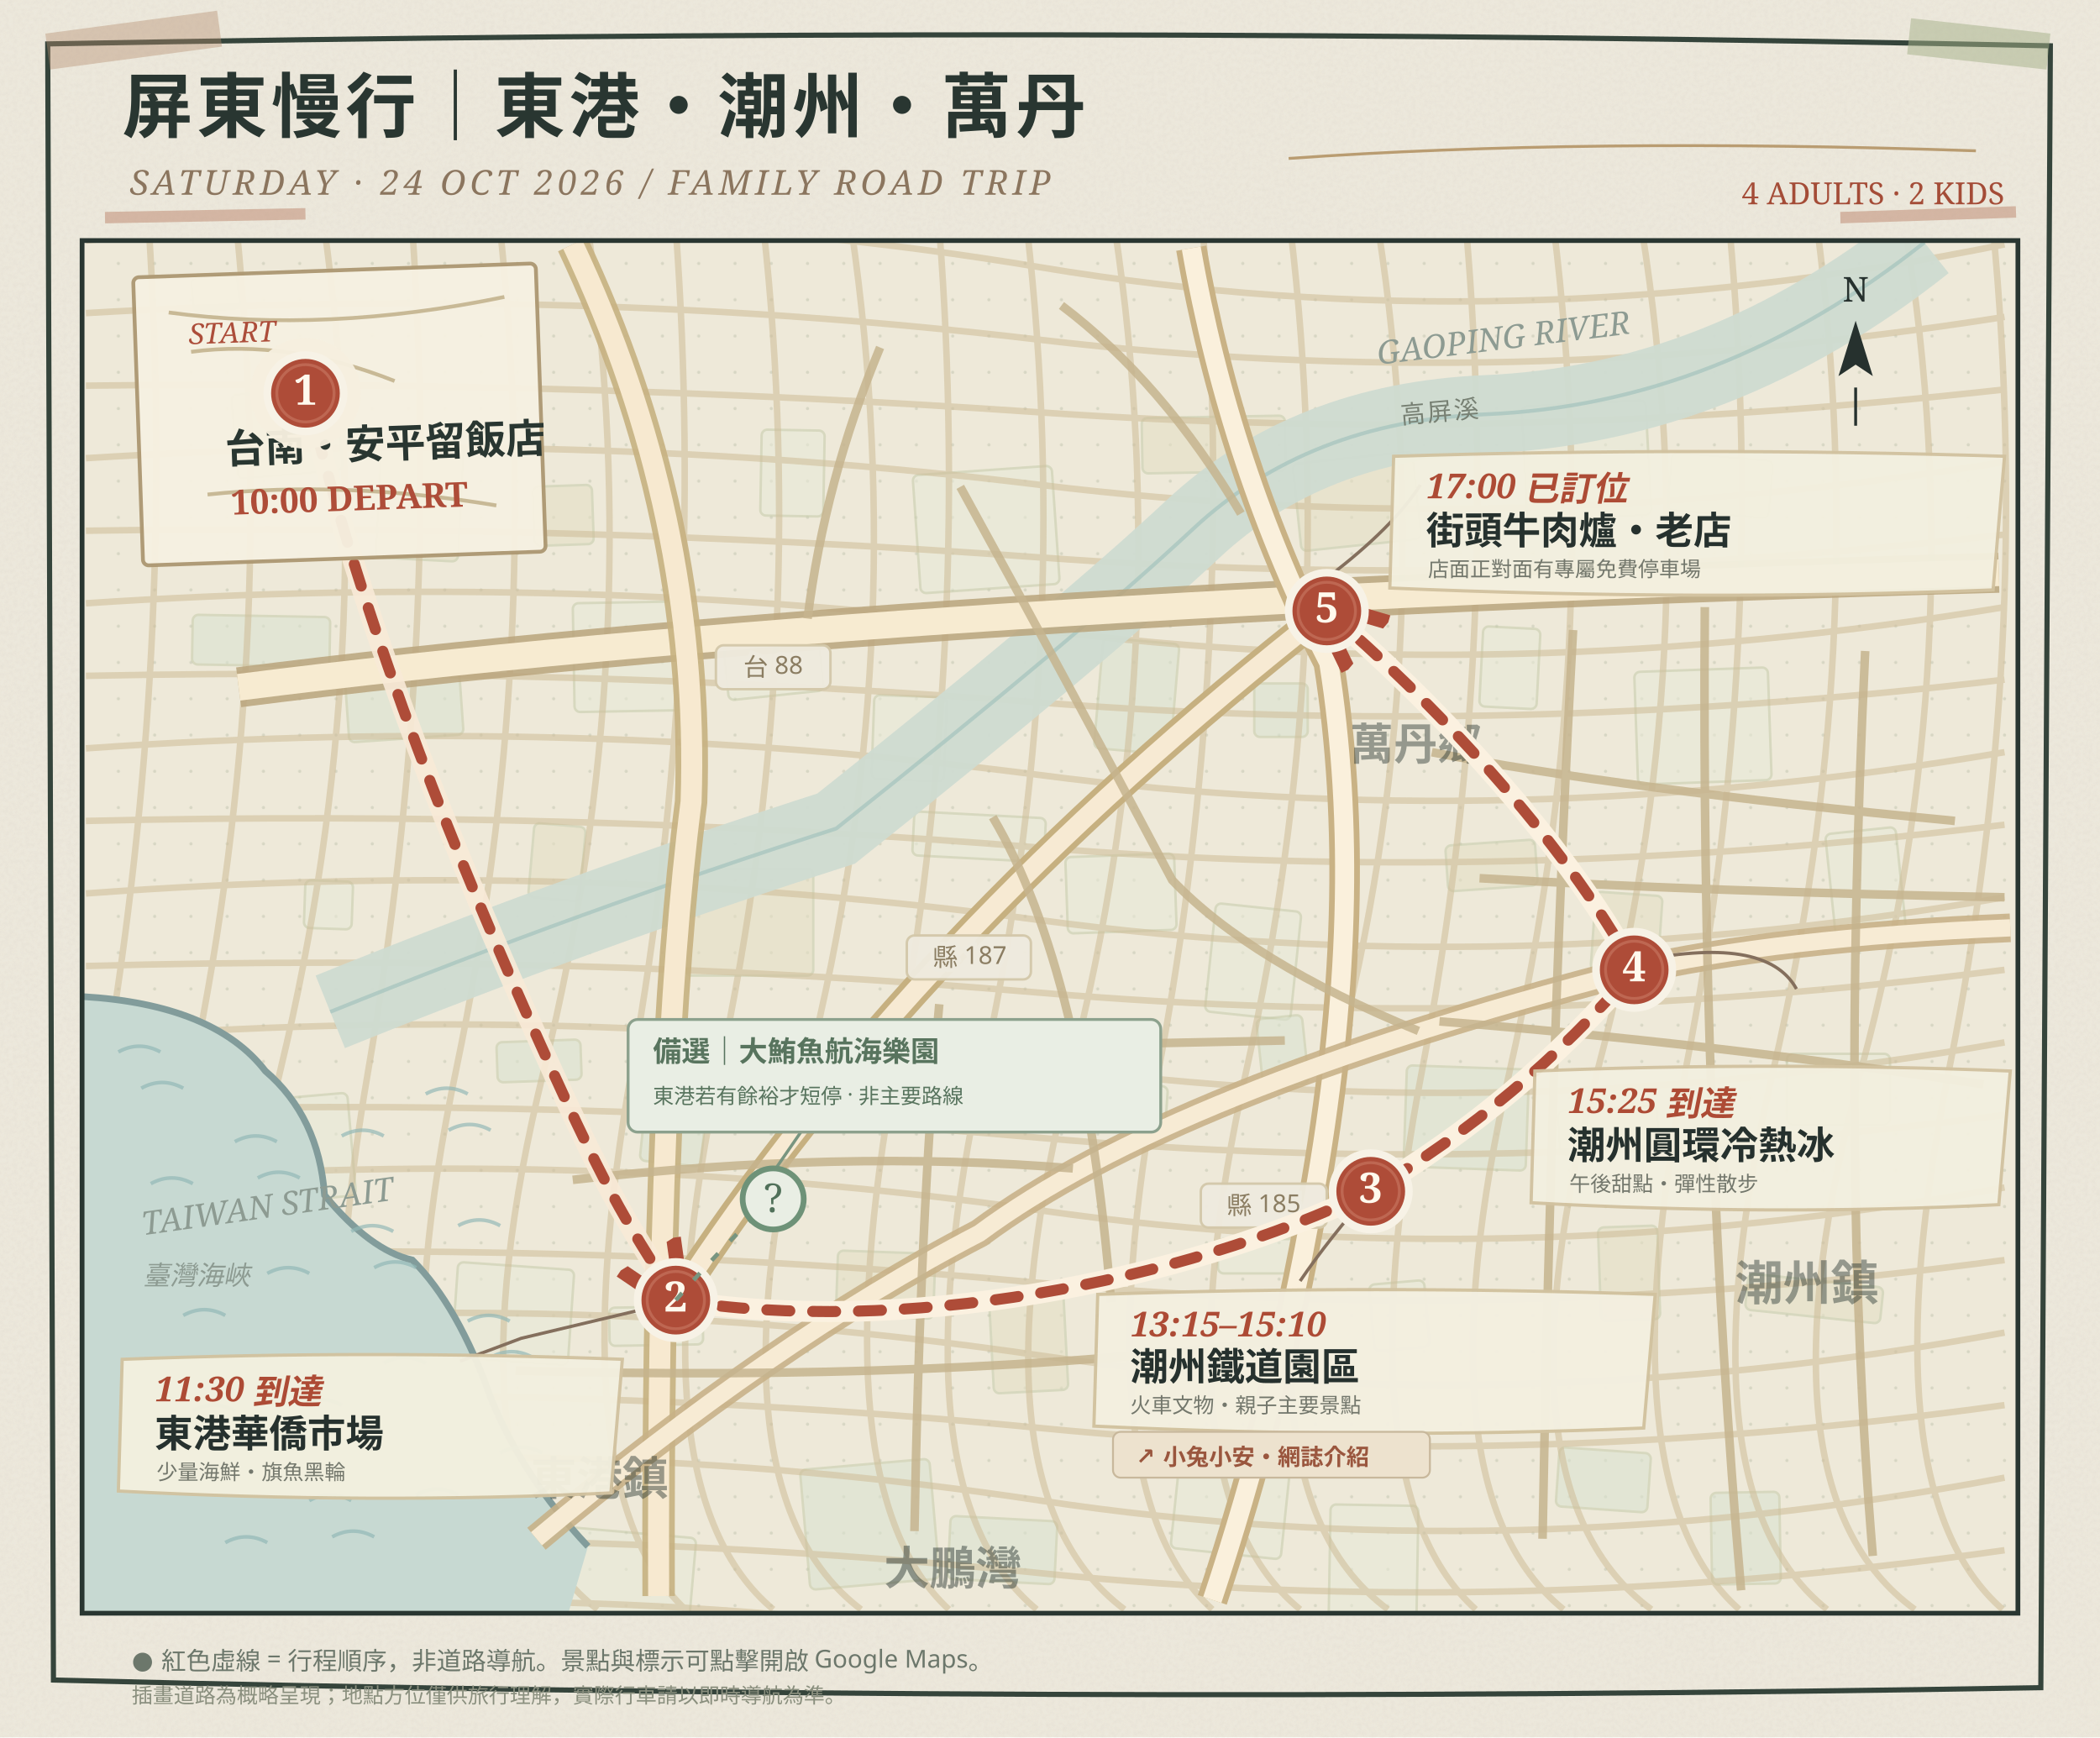
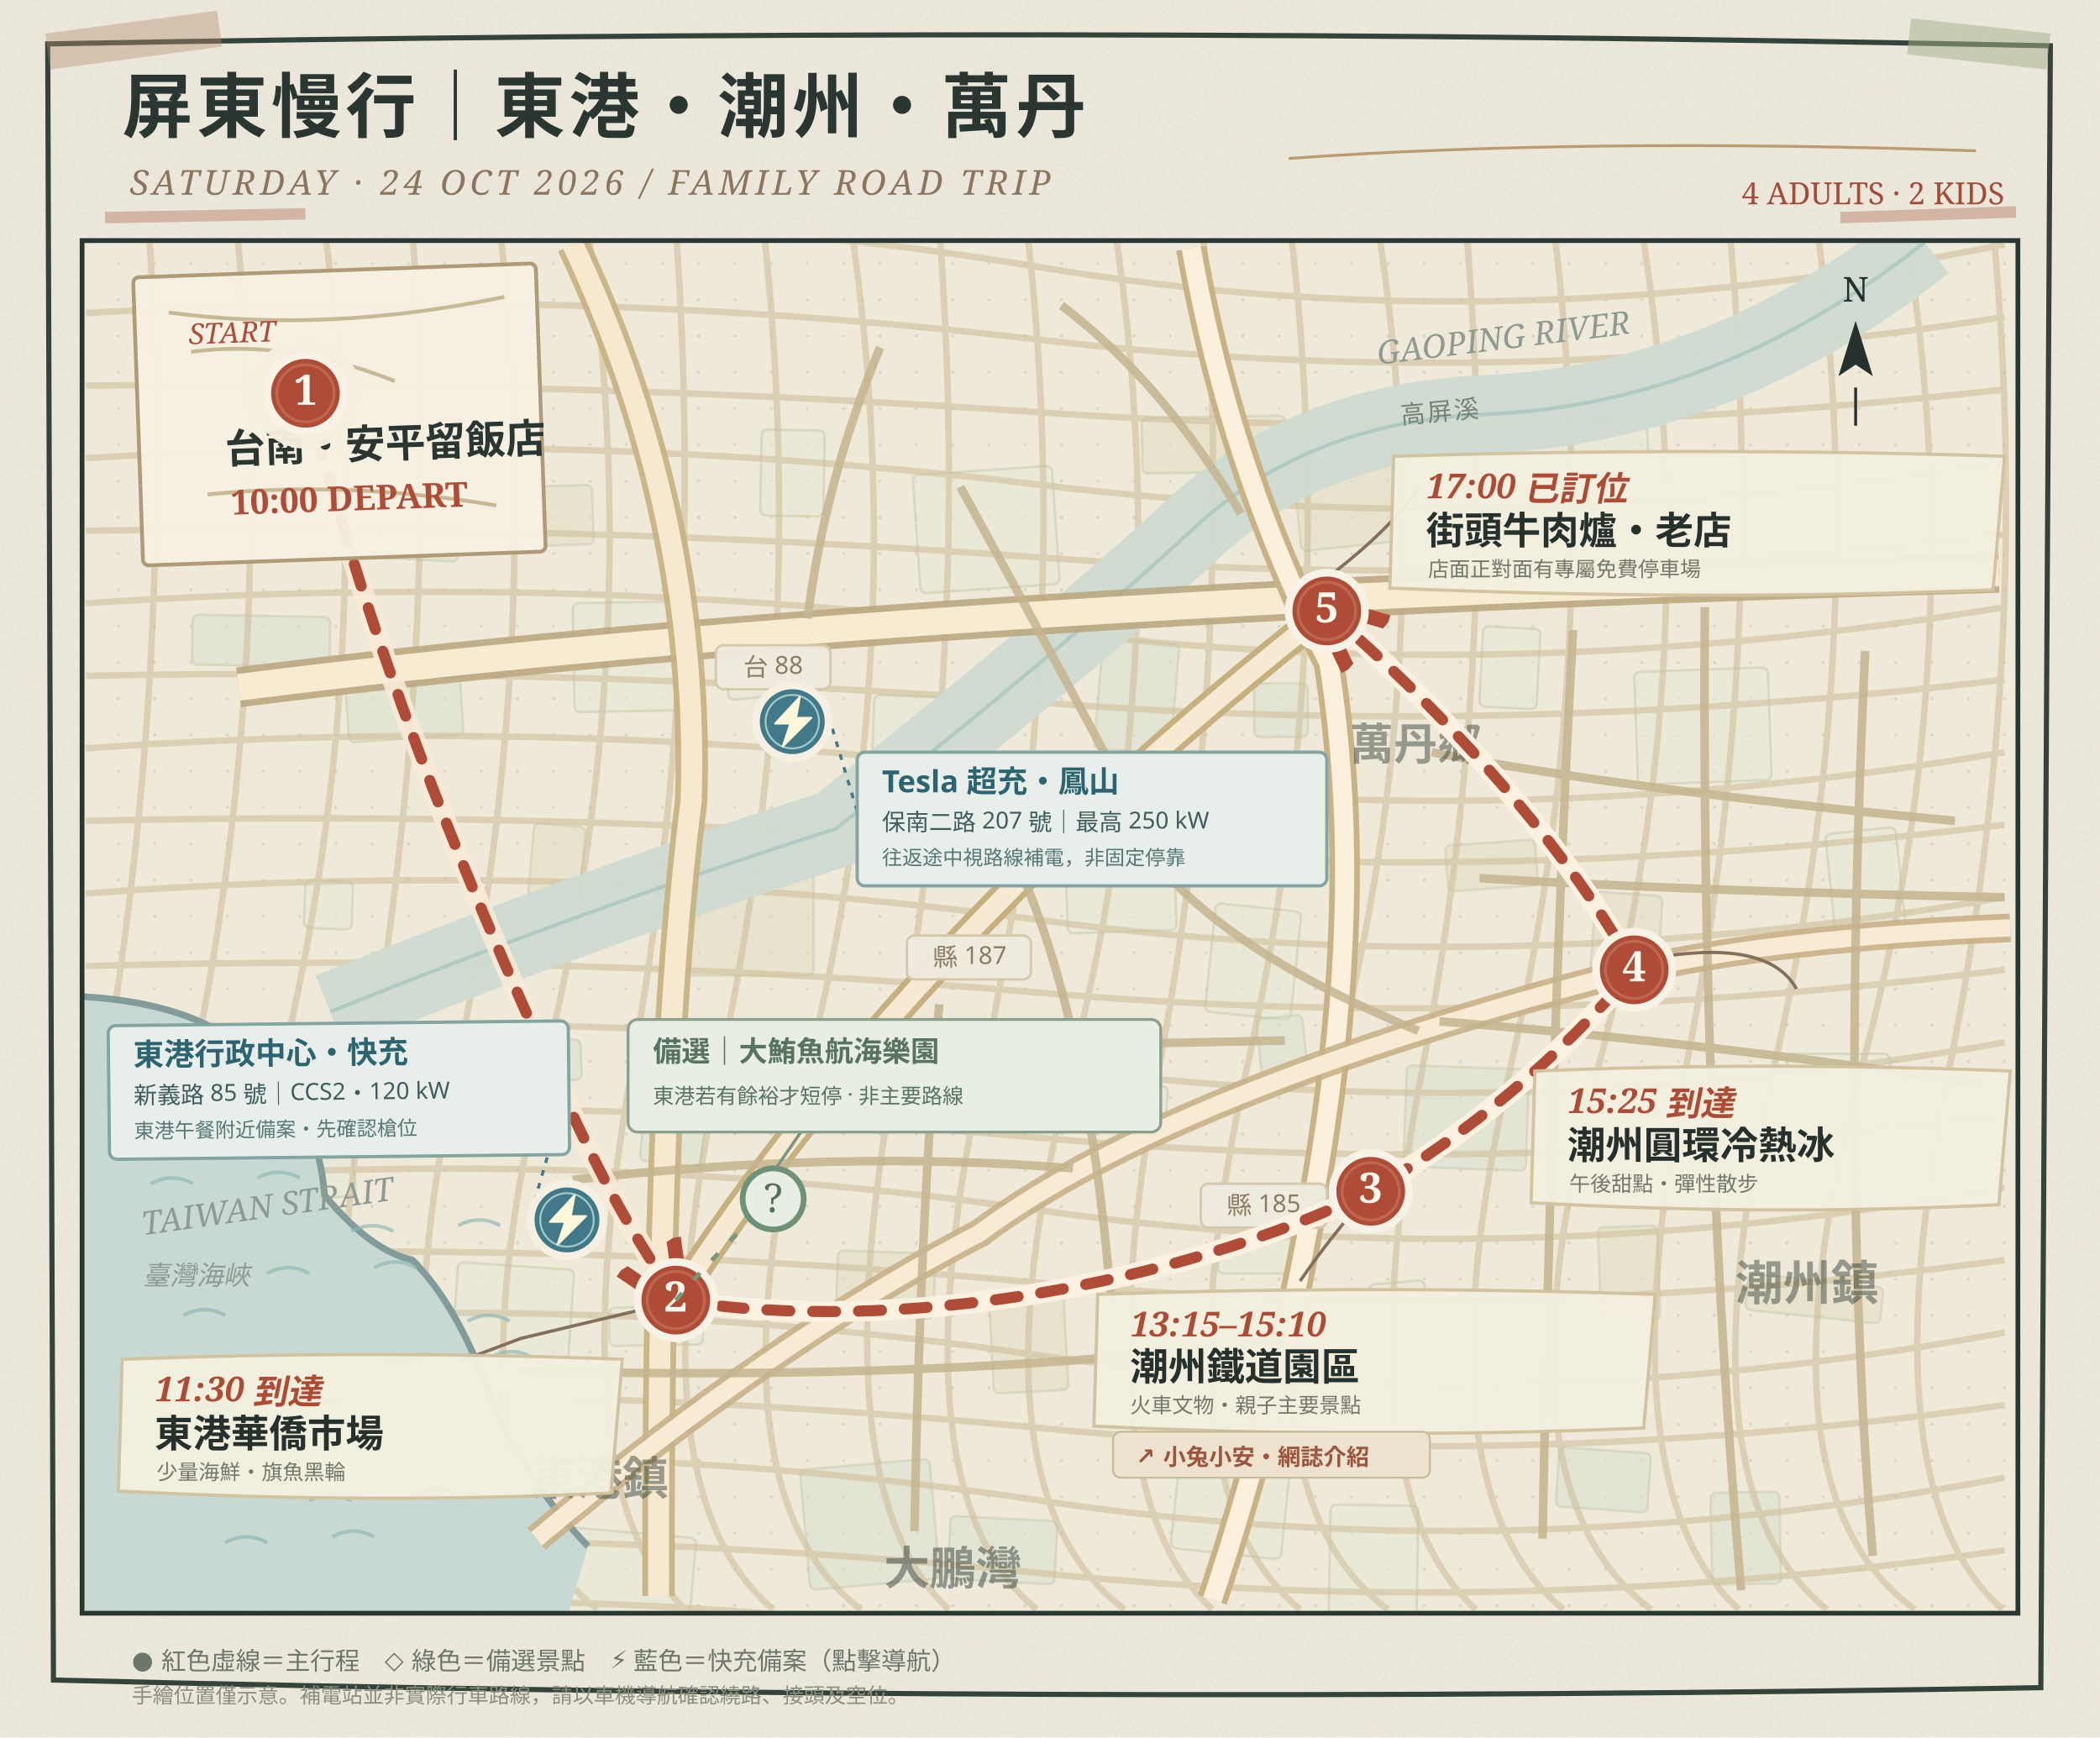
<svg xmlns="http://www.w3.org/2000/svg" viewBox="0 0 1100 910" width="1100" height="910" role="img" aria-labelledby="map-title map-desc">
  <defs>
    <clipPath id="paper-map">
      <rect x="43" y="126" width="1014" height="719" rx="5" />
    </clipPath>
    <filter id="paper-noise" x="0" y="0" width="100%" height="100%">
      <feTurbulence type="fractalNoise" baseFrequency=".46" numOctaves="3" seed="14" result="grain" />
      <feColorMatrix in="grain" type="matrix" values="0 0 0 0 .35 0 0 0 0 .29 0 0 0 0 .22 0 0 0 .085 0" />
    </filter>
    <pattern id="dots" width="19" height="19" patternUnits="userSpaceOnUse">
      <circle cx="5" cy="5" r=".85" fill="#b2b8a0" opacity=".36" />
    </pattern>
    <marker id="route-arrow" viewBox="0 0 10 10" refX="7" refY="5" markerWidth="7" markerHeight="7" orient="auto-start-reverse">
      <path d="M0 1L9 5L0 9" fill="none" stroke="#ae4c38" stroke-width="1.9" />
    </marker>
    <style>
 .map-heading{font-family:KaiTi,DFKai-SB,"Noto Serif TC",serif;fill:#293631;font-weight:700}
 .small-label{font-family:"Noto Sans TC",sans-serif;fill:#778073;font-size:13px;letter-spacing:1px}
 .road-label{font-family:"Noto Sans TC",sans-serif;fill:#8b7d62;font-size:13px;paint-order:stroke;stroke:#eeeade;stroke-width:4px}
 a{cursor:pointer}a:hover circle,a:focus circle{stroke:#f4b878;stroke-width:5}a:hover text{fill:#9d3629}a:focus{outline:none}
 </style>
  </defs>
  <rect width="1100" height="910" fill="#eeeade" />
  <rect width="1100" height="910" fill="#efe7da" filter="url(#paper-noise)" />
  <path d="M25 23Q555 13 1074 24L1069 884Q550 893 28 880Z" fill="none" stroke="#35443b" stroke-width="2.7" />
  <path d="M25 27L115 15" stroke="#b38c6d" stroke-width="19" opacity=".4" />
  <path d="M1000 19L1073 27" stroke="#a3af88" stroke-width="19" opacity=".5" />
  <text x="64" y="69" class="map-heading" font-size="37" letter-spacing="2">屏東慢行｜東港・潮州・萬丹</text>
  <text x="68" y="102" font-family="Georgia,serif" font-style="italic" font-size="18" letter-spacing="2.2" fill="#8b755e">SATURDAY · 24 OCT 2026  /  FAMILY ROAD TRIP</text>
  <path d="M675 83Q830 72 1035 79" fill="none" stroke="#b99c71" stroke-width="1.5" />
  <text x="1050" y="107" text-anchor="end" font-family="Georgia,serif" font-size="16" fill="#a44c37">4 ADULTS · 2 KIDS</text>
  <g clip-path="url(#paper-map)">
    <rect x="43" y="126" width="1014" height="719" fill="#eee9d9" />
    <rect x="43" y="126" width="1014" height="719" fill="url(#dots)" />
    <g>
      <rect x="100" y="146" width="24" height="18" rx="3" transform="rotate(-6 100 146)" fill="#d8e2d0" opacity=".55" stroke="#c4cba9" stroke-width="1.3" />
      <rect x="279" y="255" width="31" height="31" rx="3" transform="rotate(-2 279 255)" fill="#e4dfc3" opacity=".55" stroke="#c4cba9" stroke-width="1.3" />
      <rect x="458" y="364" width="38" height="44" rx="3" transform="rotate(2 458 364)" fill="#e7e9d7" opacity=".55" stroke="#c4cba9" stroke-width="1.3" />
      <rect x="637" y="473" width="45" height="57" rx="3" transform="rotate(6 637 473)" fill="#e7e9d7" opacity=".55" stroke="#c4cba9" stroke-width="1.3" />
      <rect x="816" y="582" width="52" height="23" rx="3" transform="rotate(-3 816 582)" fill="#d8e2d0" opacity=".55" stroke="#c4cba9" stroke-width="1.3" />
      <rect x="120" y="691" width="59" height="36" rx="3" transform="rotate(1 120 691)" fill="#e4dfc3" opacity=".55" stroke="#c4cba9" stroke-width="1.3" />
      <rect x="299" y="800" width="66" height="49" rx="3" transform="rotate(5 299 800)" fill="#e7e9d7" opacity=".55" stroke="#c4cba9" stroke-width="1.3" />
      <rect x="478" y="249" width="73" height="62" rx="3" transform="rotate(-4 478 249)" fill="#e7e9d7" opacity=".55" stroke="#c4cba9" stroke-width="1.3" />
      <rect x="657" y="358" width="28" height="28" rx="3" transform="rotate(0 657 358)" fill="#d8e2d0" opacity=".55" stroke="#c4cba9" stroke-width="1.3" />
      <rect x="836" y="467" width="35" height="41" rx="3" transform="rotate(4 836 467)" fill="#e4dfc3" opacity=".55" stroke="#c4cba9" stroke-width="1.3" />
      <rect x="140" y="576" width="42" height="54" rx="3" transform="rotate(-5 140 576)" fill="#e7e9d7" opacity=".55" stroke="#c4cba9" stroke-width="1.3" />
      <rect x="319" y="685" width="49" height="20" rx="3" transform="rotate(-1 319 685)" fill="#e7e9d7" opacity=".55" stroke="#c4cba9" stroke-width="1.3" />
      <rect x="498" y="794" width="56" height="33" rx="3" transform="rotate(3 498 794)" fill="#d8e2d0" opacity=".55" stroke="#c4cba9" stroke-width="1.3" />
      <rect x="677" y="243" width="63" height="46" rx="3" transform="rotate(-6 677 243)" fill="#e4dfc3" opacity=".55" stroke="#c4cba9" stroke-width="1.3" />
      <rect x="856" y="352" width="70" height="59" rx="3" transform="rotate(-2 856 352)" fill="#e7e9d7" opacity=".55" stroke="#c4cba9" stroke-width="1.3" />
      <rect x="160" y="461" width="25" height="25" rx="3" transform="rotate(2 160 461)" fill="#e7e9d7" opacity=".55" stroke="#c4cba9" stroke-width="1.3" />
      <rect x="339" y="570" width="32" height="38" rx="3" transform="rotate(6 339 570)" fill="#d8e2d0" opacity=".55" stroke="#c4cba9" stroke-width="1.3" />
      <rect x="518" y="679" width="39" height="51" rx="3" transform="rotate(-3 518 679)" fill="#e4dfc3" opacity=".55" stroke="#c4cba9" stroke-width="1.3" />
      <rect x="697" y="788" width="46" height="64" rx="3" transform="rotate(1 697 788)" fill="#e7e9d7" opacity=".55" stroke="#c4cba9" stroke-width="1.3" />
      <rect x="876" y="237" width="53" height="30" rx="3" transform="rotate(5 876 237)" fill="#e7e9d7" opacity=".55" stroke="#c4cba9" stroke-width="1.3" />
      <rect x="180" y="346" width="60" height="43" rx="3" transform="rotate(-4 180 346)" fill="#d8e2d0" opacity=".55" stroke="#c4cba9" stroke-width="1.3" />
      <rect x="359" y="455" width="67" height="56" rx="3" transform="rotate(0 359 455)" fill="#e4dfc3" opacity=".55" stroke="#c4cba9" stroke-width="1.3" />
      <rect x="538" y="564" width="74" height="22" rx="3" transform="rotate(4 538 564)" fill="#e7e9d7" opacity=".55" stroke="#c4cba9" stroke-width="1.3" />
      <rect x="717" y="673" width="29" height="35" rx="3" transform="rotate(-5 717 673)" fill="#e7e9d7" opacity=".55" stroke="#c4cba9" stroke-width="1.3" />
      <rect x="896" y="782" width="36" height="48" rx="3" transform="rotate(-1 896 782)" fill="#d8e2d0" opacity=".55" stroke="#c4cba9" stroke-width="1.3" />
      <rect x="200" y="231" width="43" height="61" rx="3" transform="rotate(3 200 231)" fill="#e4dfc3" opacity=".55" stroke="#c4cba9" stroke-width="1.3" />
      <rect x="379" y="340" width="50" height="27" rx="3" transform="rotate(-6 379 340)" fill="#e7e9d7" opacity=".55" stroke="#c4cba9" stroke-width="1.3" />
      <rect x="558" y="449" width="57" height="40" rx="3" transform="rotate(-2 558 449)" fill="#e7e9d7" opacity=".55" stroke="#c4cba9" stroke-width="1.3" />
      <rect x="737" y="558" width="64" height="53" rx="3" transform="rotate(2 737 558)" fill="#d8e2d0" opacity=".55" stroke="#c4cba9" stroke-width="1.3" />
      <rect x="916" y="667" width="71" height="19" rx="3" transform="rotate(6 916 667)" fill="#e4dfc3" opacity=".55" stroke="#c4cba9" stroke-width="1.3" />
      <rect x="220" y="776" width="26" height="32" rx="3" transform="rotate(-3 220 776)" fill="#e7e9d7" opacity=".55" stroke="#c4cba9" stroke-width="1.3" />
      <rect x="399" y="225" width="33" height="45" rx="3" transform="rotate(1 399 225)" fill="#e7e9d7" opacity=".55" stroke="#c4cba9" stroke-width="1.3" />
      <rect x="578" y="334" width="40" height="58" rx="3" transform="rotate(5 578 334)" fill="#d8e2d0" opacity=".55" stroke="#c4cba9" stroke-width="1.3" />
      <rect x="757" y="443" width="47" height="24" rx="3" transform="rotate(-4 757 443)" fill="#e4dfc3" opacity=".55" stroke="#c4cba9" stroke-width="1.3" />
      <rect x="936" y="552" width="54" height="37" rx="3" transform="rotate(0 936 552)" fill="#e7e9d7" opacity=".55" stroke="#c4cba9" stroke-width="1.3" />
      <rect x="240" y="661" width="61" height="50" rx="3" transform="rotate(4 240 661)" fill="#e7e9d7" opacity=".55" stroke="#c4cba9" stroke-width="1.3" />
      <rect x="419" y="770" width="68" height="63" rx="3" transform="rotate(-5 419 770)" fill="#d8e2d0" opacity=".55" stroke="#c4cba9" stroke-width="1.3" />
      <rect x="598" y="219" width="75" height="29" rx="3" transform="rotate(-1 598 219)" fill="#e4dfc3" opacity=".55" stroke="#c4cba9" stroke-width="1.3" />
      <rect x="777" y="328" width="30" height="42" rx="3" transform="rotate(3 777 328)" fill="#e7e9d7" opacity=".55" stroke="#c4cba9" stroke-width="1.3" />
      <rect x="956" y="437" width="37" height="55" rx="3" transform="rotate(-6 956 437)" fill="#e7e9d7" opacity=".55" stroke="#c4cba9" stroke-width="1.3" />
      <rect x="260" y="546" width="44" height="21" rx="3" transform="rotate(-2 260 546)" fill="#d8e2d0" opacity=".55" stroke="#c4cba9" stroke-width="1.3" />
      <rect x="439" y="655" width="51" height="34" rx="3" transform="rotate(2 439 655)" fill="#e4dfc3" opacity=".55" stroke="#c4cba9" stroke-width="1.3" />
      <rect x="618" y="764" width="58" height="47" rx="3" transform="rotate(6 618 764)" fill="#e7e9d7" opacity=".55" stroke="#c4cba9" stroke-width="1.3" />
      <rect x="797" y="213" width="65" height="60" rx="3" transform="rotate(-3 797 213)" fill="#e7e9d7" opacity=".55" stroke="#c4cba9" stroke-width="1.3" />
      <rect x="101" y="322" width="72" height="26" rx="3" transform="rotate(1 101 322)" fill="#d8e2d0" opacity=".55" stroke="#c4cba9" stroke-width="1.3" />
      <rect x="280" y="431" width="27" height="39" rx="3" transform="rotate(5 280 431)" fill="#e4dfc3" opacity=".55" stroke="#c4cba9" stroke-width="1.3" />
      <rect x="459" y="540" width="34" height="52" rx="3" transform="rotate(-4 459 540)" fill="#e7e9d7" opacity=".55" stroke="#c4cba9" stroke-width="1.3" />
      <rect x="638" y="649" width="41" height="18" rx="3" transform="rotate(0 638 649)" fill="#e7e9d7" opacity=".55" stroke="#c4cba9" stroke-width="1.3" />
      <rect x="817" y="758" width="48" height="31" rx="3" transform="rotate(4 817 758)" fill="#d8e2d0" opacity=".55" stroke="#c4cba9" stroke-width="1.3" />
      <rect x="121" y="207" width="55" height="44" rx="3" transform="rotate(-5 121 207)" fill="#e4dfc3" opacity=".55" stroke="#c4cba9" stroke-width="1.3" />
      <rect x="300" y="316" width="62" height="57" rx="3" transform="rotate(-1 300 316)" fill="#e7e9d7" opacity=".55" stroke="#c4cba9" stroke-width="1.3" />
      <rect x="479" y="425" width="69" height="23" rx="3" transform="rotate(3 479 425)" fill="#e7e9d7" opacity=".55" stroke="#c4cba9" stroke-width="1.3" />
      <rect x="658" y="534" width="24" height="36" rx="3" transform="rotate(-6 658 534)" fill="#d8e2d0" opacity=".55" stroke="#c4cba9" stroke-width="1.3" />
      <rect x="837" y="643" width="31" height="49" rx="3" transform="rotate(-2 837 643)" fill="#e4dfc3" opacity=".55" stroke="#c4cba9" stroke-width="1.3" />
      <rect x="141" y="752" width="38" height="62" rx="3" transform="rotate(2 141 752)" fill="#e7e9d7" opacity=".55" stroke="#c4cba9" stroke-width="1.3" />
    </g>
    <g fill="none" stroke="#cfbe99" stroke-width="3.4" opacity=".58">
      <path d="M78 120 Q92 340 55 560 T83 843" />
      <path d="M124 120 Q146 340 101 560 T129 843" />
      <path d="M170 120 Q200 340 147 560 T175 843" />
      <path d="M216 120 Q231 340 193 560 T221 843" />
      <path d="M262 120 Q285 340 239 560 T267 843" />
      <path d="M308 120 Q339 340 285 560 T313 843" />
      <path d="M354 120 Q370 340 331 560 T359 843" />
      <path d="M400 120 Q424 340 377 560 T405 843" />
      <path d="M446 120 Q478 340 423 560 T451 843" />
      <path d="M492 120 Q509 340 469 560 T497 843" />
      <path d="M538 120 Q563 340 515 560 T543 843" />
      <path d="M584 120 Q617 340 561 560 T589 843" />
      <path d="M630 120 Q648 340 607 560 T635 843" />
      <path d="M676 120 Q702 340 653 560 T681 843" />
      <path d="M722 120 Q756 340 699 560 T727 843" />
      <path d="M768 120 Q787 340 745 560 T773 843" />
      <path d="M814 120 Q841 340 791 560 T819 843" />
      <path d="M860 120 Q895 340 837 560 T865 843" />
      <path d="M906 120 Q926 340 883 560 T911 843" />
      <path d="M952 120 Q980 340 929 560 T957 843" />
      <path d="M998 120 Q1034 340 975 560 T1003 843" />
      <path d="M1044 120 Q1065 340 1021 560 T1049 843" />
      <path d="M45 126 Q300 99 545 140 T1050 128" />
      <path d="M45 164 Q300 149 545 178 T1050 166" />
      <path d="M45 202 Q300 199 545 216 T1050 204" />
      <path d="M45 240 Q300 224 545 254 T1050 242" />
      <path d="M45 278 Q300 274 545 292 T1050 280" />
      <path d="M45 316 Q300 299 545 330 T1050 318" />
      <path d="M45 354 Q300 349 545 368 T1050 356" />
      <path d="M45 392 Q300 374 545 406 T1050 394" />
      <path d="M45 430 Q300 424 545 444 T1050 432" />
      <path d="M45 468 Q300 449 545 482 T1050 470" />
      <path d="M45 506 Q300 499 545 520 T1050 508" />
      <path d="M45 544 Q300 524 545 558 T1050 546" />
      <path d="M45 582 Q300 574 545 596 T1050 584" />
      <path d="M45 620 Q300 599 545 634 T1050 622" />
      <path d="M45 658 Q300 649 545 672 T1050 660" />
      <path d="M45 696 Q300 674 545 710 T1050 698" />
      <path d="M45 734 Q300 724 545 748 T1050 736" />
      <path d="M45 772 Q300 749 545 786 T1050 774" />
      <path d="M45 810 Q300 799 545 824 T1050 812" />
      <path d="M45 848 Q300 824 545 862 T1050 850" />
    </g>
    <g>
      <path d="M43 522 Q112 526 139 561 Q167 585 170 626 Q194 655 216 660 Q240 684 257 732 Q274 774 308 810 L298 844 L42 844Z" fill="#c7d9d2" />
      <path d="M43 522 Q112 526 139 561 Q167 585 170 626 Q194 655 216 660 Q240 684 257 732 Q274 774 308 810" fill="none" stroke="#829c9b" stroke-width="3.5" />
      <path d="M62 551q11 -6 22 0" fill="none" stroke="#91b7b5" stroke-width="1.9" opacity=".68" />
      <path d="M123 598q11 -6 22 0" fill="none" stroke="#91b7b5" stroke-width="1.9" opacity=".68" />
      <path d="M184 645q11 -6 22 0" fill="none" stroke="#91b7b5" stroke-width="1.9" opacity=".68" />
      <path d="M245 692q11 -6 22 0" fill="none" stroke="#91b7b5" stroke-width="1.9" opacity=".68" />
      <path d="M101 739q11 -6 22 0" fill="none" stroke="#91b7b5" stroke-width="1.9" opacity=".68" />
      <path d="M162 786q11 -6 22 0" fill="none" stroke="#91b7b5" stroke-width="1.9" opacity=".68" />
      <path d="M223 573q11 -6 22 0" fill="none" stroke="#91b7b5" stroke-width="1.9" opacity=".68" />
      <path d="M79 620q11 -6 22 0" fill="none" stroke="#91b7b5" stroke-width="1.9" opacity=".68" />
      <path d="M140 667q11 -6 22 0" fill="none" stroke="#91b7b5" stroke-width="1.9" opacity=".68" />
      <path d="M201 714q11 -6 22 0" fill="none" stroke="#91b7b5" stroke-width="1.9" opacity=".68" />
      <path d="M262 761q11 -6 22 0" fill="none" stroke="#91b7b5" stroke-width="1.9" opacity=".68" />
      <path d="M118 808q11 -6 22 0" fill="none" stroke="#91b7b5" stroke-width="1.9" opacity=".68" />
      <path d="M179 595q11 -6 22 0" fill="none" stroke="#91b7b5" stroke-width="1.9" opacity=".68" />
      <path d="M240 642q11 -6 22 0" fill="none" stroke="#91b7b5" stroke-width="1.9" opacity=".68" />
      <path d="M96 689q11 -6 22 0" fill="none" stroke="#91b7b5" stroke-width="1.9" opacity=".68" />
      <path d="M157 736q11 -6 22 0" fill="none" stroke="#91b7b5" stroke-width="1.9" opacity=".68" />
      <path d="M218 783q11 -6 22 0" fill="none" stroke="#91b7b5" stroke-width="1.9" opacity=".68" />
      <path d="M74 570q11 -6 22 0" fill="none" stroke="#91b7b5" stroke-width="1.9" opacity=".68" />
      <path d="M135 617q11 -6 22 0" fill="none" stroke="#91b7b5" stroke-width="1.9" opacity=".68" />
      <path d="M196 664q11 -6 22 0" fill="none" stroke="#91b7b5" stroke-width="1.9" opacity=".68" />
      <path d="M257 711q11 -6 22 0" fill="none" stroke="#91b7b5" stroke-width="1.9" opacity=".68" />
      <path d="M113 758q11 -6 22 0" fill="none" stroke="#91b7b5" stroke-width="1.9" opacity=".68" />
      <path d="M174 805q11 -6 22 0" fill="none" stroke="#91b7b5" stroke-width="1.9" opacity=".68" />
      <path d="M235 592q11 -6 22 0" fill="none" stroke="#91b7b5" stroke-width="1.9" opacity=".68" />
    </g>
    <path d="M1008 127Q901 212 778 217Q685 221 625 277T438 434Q304 477 173 530" fill="none" stroke="#cfdbd1" stroke-width="41" opacity=".95" />
    <path d="M1008 127Q901 212 778 217Q685 221 625 277T438 434Q304 477 173 530" fill="none" stroke="#a9c6bf" stroke-width="2" opacity=".8" />
    <path d="M125 360Q470 316 1047 300" fill="none" stroke="#baa57d" stroke-width="21" opacity=".85" />
    <path d="M125 360Q470 316 1047 300" fill="none" stroke="#f7ebd1" stroke-width="14" />
    <path d="M300 128Q367 270 362 420Q344 560 345 836" fill="none" stroke="#c7b181" stroke-width="17" opacity=".9" />
    <path d="M300 128Q367 270 362 420Q344 560 345 836" fill="none" stroke="#f7e9d0" stroke-width="11" />
    <path d="M624 130Q644 245 696 347Q716 472 688 628Q669 736 635 838" fill="none" stroke="#c9b285" stroke-width="16" />
    <path d="M624 130Q644 245 696 347Q716 472 688 628Q669 736 635 838" fill="none" stroke="#faf0dc" stroke-width="10" />
    <path d="M281 806Q405 702 513 646Q614 571 853 509Q931 491 1053 486" fill="none" stroke="#c7b187" stroke-width="15" opacity=".88" />
    <path d="M281 806Q405 702 513 646Q614 571 853 509Q931 491 1053 486" fill="none" stroke="#f7ebd4" stroke-width="9" />
    <path d="M354 681Q476 492 695 320" fill="none" stroke="#c6b080" stroke-width="16" />
    <path d="M354 681Q476 492 695 320" fill="none" stroke="#f7ead3" stroke-width="10" />
    <g fill="none" stroke="#c6b48e" stroke-width="4.5" opacity=".85">
      <path d="M355 540Q445 570 531 548L673 545M300 618Q440 602 562 612M270 718Q495 724 671 702" />
      <path d="M503 255Q558 355 614 461Q655 504 743 540M556 160Q609 200 650 269" />
      <path d="M750 394Q847 413 1024 430M775 460Q892 467 1050 470M754 535Q893 546 1039 568" />
      <path d="M824 330Q813 526 808 806M893 318Q891 589 912 833M977 341Q964 612 981 815" />
      <path d="M461 182Q432 252 423 324M520 428Q568 509 582 682M492 526Q482 635 479 802" />
    </g>
    <g font-family="Georgia,serif" font-style="italic" fill="#8d9b92" font-size="17">
      <text x="75" y="647" transform="rotate(-8 75 647)">TAIWAN STRAIT</text>
      <text x="75" y="673" font-size="14">臺灣海峽</text>
      <text x="722" y="191" transform="rotate(-7 722 191)">GAOPING RIVER</text>
    </g>
    <text x="734" y="222" class="small-label" transform="rotate(-5 734 222)">高屏溪</text>
    <text x="463" y="830" class="map-heading" font-size="24" opacity=".47">大鵬灣</text>
    <text x="909" y="681" class="map-heading" font-size="25" opacity=".45">潮州鎮</text>
    <text x="707" y="398" class="map-heading" font-size="23" opacity=".45">萬丹鄉</text>
    <text x="278" y="783" class="map-heading" font-size="24" opacity=".46">東港鎮</text>
    <g fill="#eeeade" stroke="#d3c8aa" stroke-width="1.3" opacity=".96">
      <rect x="375" y="338" width="60" height="23" rx="4" />
      <rect x="475" y="490" width="65" height="23" rx="4" />
      <rect x="629" y="620" width="66" height="23" rx="4" />
    </g>
    <text x="405" y="354" text-anchor="middle" class="road-label">台 88</text>
    <text x="508" y="506" text-anchor="middle" class="road-label">縣 187</text>
    <text x="662" y="636" text-anchor="middle" class="road-label">縣 185</text>
    <path d="M160 203C187 316 231 430 275 529S326 636 354 681" fill="none" stroke="#f8ead7" stroke-width="11" opacity=".9" />
    <path d="M160 203C187 316 231 430 275 529S326 636 354 681" fill="none" stroke="#ae4c38" stroke-width="5.8" stroke-linecap="round" stroke-dasharray="12 12" marker-end="url(#route-arrow)" />
    <path d="M354 681C472 700 618 672 718 624Q797 577 856 508C819 439 748 365 695 320" fill="none" stroke="#fbf1e0" stroke-width="11" stroke-linecap="round" />
    <path d="M354 681C472 700 618 672 718 624Q797 577 856 508C819 439 748 365 695 320" fill="none" stroke="#ae4c38" stroke-width="5.8" stroke-linecap="round" stroke-dasharray="12 12" marker-end="url(#route-arrow)" />
    <g transform="rotate(-2 166 209)">
      <rect x="72" y="142" width="211" height="151" rx="3" fill="#f6f0e1" opacity=".96" stroke="#ad9872" stroke-width="2" />
      <path d="M90 161Q172 175 266 159M101 182Q152 177 207 201M107 257Q179 252 258 268" fill="none" stroke="#c8b996" stroke-width="2" />
      <text x="100" y="178" font-family="Georgia,serif" font-style="italic" font-size="15" fill="#ac4d3a">START</text>
      <text x="117" y="241" class="map-heading" font-size="21">台南・安平留飯店</text>
      <text x="119" y="268" font-family="Georgia,serif" font-weight="bold" font-size="18" fill="#ae4c38">10:00 DEPART</text>
    </g>
    <a href="https://www.google.com/maps/search/?api=1&amp;query=%E5%8F%B0%E5%8D%97%20%E5%AE%89%E5%B9%B3%E7%95%99%E9%A3%AF%E5%BA%97" target="_blank" rel="noopener noreferrer" aria-label="台南 安平留飯店：開啟 Google Maps">
      <circle cx="160" cy="206" r="29" fill="#f6efdf" opacity=".96" />
      <g transform="translate(160 206)">
        <circle r="20" fill="#ae4c38" stroke="#f7f2e6" stroke-width="4" />
        <circle r="15" fill="none" stroke="#c67560" stroke-width="1.5" opacity=".65" />
        <text text-anchor="middle" x="0" y="6" font-family="Georgia, serif" font-size="22" font-weight="bold" fill="#fff9ed">1</text>
      </g>
    </a>
    <g>
      <path d="M336 686L273 701L241 713" fill="none" stroke="#846f5d" stroke-width="1.7" />
      <a href="https://www.google.com/maps/search/?api=1&amp;query=%E5%B1%8F%E6%9D%B1%20%E6%9D%B1%E6%B8%AF%E8%8F%AF%E5%83%91%E5%B8%82%E5%A0%B4" target="_blank" rel="noopener noreferrer" aria-label="屏東 東港華僑市場：開啟 Google Maps">
        <g transform="translate(64 712)">
          <path d="M0 0 Q131 -5 262 0 L256 70 Q131 76 -2 69Z" fill="#f3efdf" stroke="#d1c29f" stroke-width="1.7" opacity=".96" />
          <text x="17" y="22" font-family="Georgia, serif" font-style="italic" font-size="18" font-weight="bold" fill="#ad4b35">11:30 到達</text>
          <text x="17" y="46" font-family="KaiTi, DFKai-SB, Noto Serif TC, serif" font-size="20" fill="#26312e" font-weight="bold">東港華僑市場</text>
          <text x="18" y="63" font-family="Noto Sans TC, sans-serif" font-size="11" fill="#73776c">少量海鮮・旗魚黑輪</text>
        </g>
        <g transform="translate(354 681)">
          <circle r="20" fill="#ae4c38" stroke="#f7f2e6" stroke-width="4" />
          <circle r="15" fill="none" stroke="#c67560" stroke-width="1.5" opacity=".65" />
          <text text-anchor="middle" x="0" y="6" font-family="Georgia, serif" font-size="22" font-weight="bold" fill="#fff9ed">2</text>
        </g>
      </a>
      <path d="M354 681Q382 649 405 628" fill="none" stroke="#789580" stroke-width="2.2" stroke-dasharray="5 9" />
      <path d="M405 614L425 585" fill="none" stroke="#789580" stroke-width="1.6" />
      <a href="https://www.google.com/maps/search/?api=1&amp;query=%E6%9D%B1%E6%B8%AF%E5%A4%A7%E9%AE%AA%E9%AD%9A%E8%88%AA%E6%B5%B7%E6%A8%82%E5%9C%92" target="_blank" rel="noopener noreferrer" aria-label="備選景點：大鮪魚航海樂園，開啟Google Maps">
        <g transform="translate(329 534)">
          <rect width="279" height="59" rx="5" fill="#e9eee4" stroke="#8ca18d" stroke-width="1.5" />
          <text x="13" y="22" font-family="Noto Sans TC, sans-serif" font-size="15" font-weight="bold" fill="#58745e">備選｜大鮪魚航海樂園</text>
          <text x="13" y="44" font-family="Noto Sans TC, sans-serif" font-size="11" fill="#58745e">東港若有餘裕才短停 · 非主要路線</text>
        </g>
        <circle cx="405" cy="628" r="16" fill="#e9eee4" stroke="#6e9278" stroke-width="3" />
        <text x="405" y="635" text-anchor="middle" font-family="Georgia,serif" font-size="21" fill="#51715a">?</text>
      </a>
      <path d="M718 624Q696 649 681 671" fill="none" stroke="#846f5d" stroke-width="1.7" />
      <a href="https://www.google.com/maps/search/?api=1&amp;query=%E5%B1%8F%E6%9D%B1%E7%B8%A3%E6%BD%AE%E5%B7%9E%E9%8E%AE%E5%85%89%E5%BE%A9%E8%B7%AF461%E8%99%9F%20%E6%BD%AE%E5%B7%9E%E9%90%B5%E9%81%93%E5%9C%92%E5%8D%80" target="_blank" rel="noopener noreferrer" aria-label="潮州鐵道園區・13:15到達，開啟Google Maps">
        <g transform="translate(575 678)">
          <path d="M0 0Q146 -5 292 0L286 70Q146 76 -2 69Z" fill="#f3efdf" stroke="#d1c29f" stroke-width="1.7" opacity=".98" />
          <text x="17" y="22" font-family="Georgia,serif" font-size="18" font-weight="bold" font-style="italic" fill="#ad4b35">13:15–15:10</text>
          <text x="17" y="45" font-family="KaiTi, DFKai-SB, Noto Serif TC, serif" font-size="20" fill="#26312e" font-weight="bold">潮州鐵道園區</text>
          <text x="17" y="62" font-family="Noto Sans TC,sans-serif" font-size="11" fill="#73776c">火車文物・親子主要景點</text>
        </g>
        <g transform="translate(718 624)">
          <circle r="20" fill="#ae4c38" stroke="#f7f2e6" stroke-width="4" />
          <circle r="15" fill="none" stroke="#c67560" stroke-width="1.5" opacity=".65" />
          <text text-anchor="middle" x="0" y="6" font-family="Georgia,serif" font-size="22" font-weight="bold" fill="#fff9ed">3</text>
        </g>
      </a>
      <a href="https://bunnyann.tw/chaozhou-railway2025/" target="_blank" rel="noopener noreferrer" aria-label="閱讀小兔小安潮州鐵道園區介紹">
        <rect x="583" y="750" width="166" height="24" rx="4" fill="#ede2ce" stroke="#c8b89c" stroke-width="1" />
        <text x="595" y="767" font-family="Noto Sans TC,sans-serif" font-size="12" font-weight="bold" fill="#9a563e">↗ 小兔小安・網誌介紹</text>
      </a>
      <path d="M855 504Q925 489 941 518" fill="none" stroke="#846f5d" stroke-width="1.7" />
      <a href="https://www.google.com/maps/search/?api=1&amp;query=%E5%B1%8F%E6%9D%B1%20%E6%BD%AE%E5%B7%9E%20%E6%AD%A3%E8%80%81%E7%89%8C%E5%86%B7%E7%86%B1%E5%86%B0" target="_blank" rel="noopener noreferrer" aria-label="屏東 潮州 正老牌冷熱冰：開啟 Google Maps">
        <g transform="translate(804 561)">
          <path d="M0 0 Q124.5 -5 249 0 L243 70 Q124.5 76 -2 69Z" fill="#f3efdf" stroke="#d1c29f" stroke-width="1.7" opacity=".96" />
          <text x="17" y="22" font-family="Georgia, serif" font-style="italic" font-size="18" font-weight="bold" fill="#ad4b35">15:25 到達</text>
          <text x="17" y="46" font-family="KaiTi, DFKai-SB, Noto Serif TC, serif" font-size="20" fill="#26312e" font-weight="bold">潮州圓環冷熱冰</text>
          <text x="18" y="63" font-family="Noto Sans TC, sans-serif" font-size="11" fill="#73776c">午後甜點・彈性散步</text>
        </g>
        <g transform="translate(856 508)">
          <circle r="20" fill="#ae4c38" stroke="#f7f2e6" stroke-width="4" />
          <circle r="15" fill="none" stroke="#c67560" stroke-width="1.5" opacity=".65" />
          <text text-anchor="middle" x="0" y="6" font-family="Georgia, serif" font-size="22" font-weight="bold" fill="#fff9ed">4</text>
        </g>
      </a>
      <path d="M696 302Q730 276 744 254" fill="none" stroke="#846f5d" stroke-width="1.7" />
      <a href="https://www.google.com/maps/search/?api=1&amp;query=%E5%B1%8F%E6%9D%B1%E7%B8%A3%E8%90%AC%E4%B8%B9%E9%84%89%E8%90%AC%E5%85%A8%E6%9D%91%E8%90%AC%E4%B8%B9%E8%B7%AF%E4%B8%80%E6%AE%B5488%E8%99%9F" target="_blank" rel="noopener noreferrer" aria-label="屏東縣萬丹鄉萬全村萬丹路一段488號：開啟 Google Maps">
        <g transform="translate(730 239)">
          <path d="M0 0 Q160 -5 320 0 L314 70 Q160 76 -2 69Z" fill="#f3efdf" stroke="#d1c29f" stroke-width="1.7" opacity=".96" />
          <text x="17" y="22" font-family="Georgia, serif" font-style="italic" font-size="18" font-weight="bold" fill="#ad4b35">17:00 已訂位</text>
          <text x="17" y="46" font-family="KaiTi, DFKai-SB, Noto Serif TC, serif" font-size="20" fill="#26312e" font-weight="bold">街頭牛肉爐・老店</text>
          <text x="18" y="63" font-family="Noto Sans TC, sans-serif" font-size="11" fill="#73776c">店面正對面有專屬免費停車場</text>
        </g>
        <g transform="translate(695 320)">
          <circle r="20" fill="#ae4c38" stroke="#f7f2e6" stroke-width="4" />
          <circle r="15" fill="none" stroke="#c67560" stroke-width="1.5" opacity=".65" />
          <text text-anchor="middle" x="0" y="6" font-family="Georgia, serif" font-size="22" font-weight="bold" fill="#fff9ed">5</text>
        </g>
      </a>
    </g>
+     <g id="optional-charging-waypoints" aria-label="兩個補電備案，藍色閃電標記可點擊導航">
+       <a href="https://www.google.com/maps/dir/?api=1&amp;destination=%E9%AB%98%E9%9B%84%E5%B8%82%E9%B3%B3%E5%B1%B1%E5%8D%80%E4%BF%9D%E5%8D%97%E4%BA%8C%E8%B7%AF207%E8%99%9F%20Tesla%20%E8%B6%85%E7%B4%9A%E5%85%85%E9%9B%BB%E7%AB%99&amp;travelmode=driving" target="_blank" rel="noopener noreferrer" aria-label="Tesla 鳳山保南全聯超級充電站：開啟 Google Maps 開車導航">
+         <path d="M434 375L449 425" stroke="#417989" stroke-width="1.6" stroke-dasharray="3 4" fill="none" />
+         <g transform="rotate(0 572 428)">
+           <rect x="449" y="394" width="246" height="70" rx="4" fill="#e8efeb" stroke="#83a4a1" stroke-width="1.7" />
+           <text x="462" y="415" font-family="Noto Sans TC, sans-serif" font-weight="bold" font-size="16" fill="#2c6571">Tesla 超充・鳳山</text>
+           <text x="462" y="435" font-family="Noto Sans TC, sans-serif" font-size="12.3" fill="#405c5f">保南二路 207 號｜最高 250 kW</text>
+           <text x="462" y="453" font-family="Noto Sans TC, sans-serif" font-size="10.6" fill="#577777">往返途中視路線補電，非固定停靠</text>
+         </g>
+         <g transform="translate(415 378)">
+           <circle r="19" fill="#417989" stroke="#f6f0e3" stroke-width="4" />
+           <circle r="14" fill="none" stroke="#b4d8d7" stroke-width="1" opacity=".85" />
+           <path d="M4 -13L-9 1H-1L-5 13L10 -2H2Z" fill="#fff7d9" stroke="#fff7d9" stroke-linejoin="round" stroke-width="1" />
+         </g>
+       </a>
+       <a href="https://www.google.com/maps/dir/?api=1&amp;destination=%E5%B1%8F%E6%9D%B1%E7%B8%A3%E6%9D%B1%E6%B8%AF%E9%8E%AE%E6%96%B0%E7%BE%A9%E8%B7%AF85%E8%99%9F%20%E6%9D%B1%E6%B8%AF%E8%A1%8C%E6%94%BF%E4%B8%AD%E5%BF%83%E7%AB%8B%E9%AB%94%E5%81%9C%E8%BB%8A%E5%A0%B4%E5%85%85%E9%9B%BB%E7%AB%99&amp;travelmode=driving" target="_blank" rel="noopener noreferrer" aria-label="東港行政中心立體停車場快充站：開啟 Google Maps 開車導航">
+         <path d="M278 636L298 567" stroke="#417989" stroke-width="1.6" stroke-dasharray="3 4" fill="none" />
+         <g transform="rotate(-0.6 177.5 570)">
+           <rect x="57" y="536" width="241" height="70" rx="4" fill="#e8efeb" stroke="#83a4a1" stroke-width="1.7" />
+           <text x="70" y="557" font-family="Noto Sans TC, sans-serif" font-weight="bold" font-size="16" fill="#2c6571">東港行政中心・快充</text>
+           <text x="70" y="577" font-family="Noto Sans TC, sans-serif" font-size="12.3" fill="#405c5f">新義路 85 號｜CCS2・120 kW</text>
+           <text x="70" y="595" font-family="Noto Sans TC, sans-serif" font-size="10.6" fill="#577777">東港午餐附近備案・先確認槍位</text>
+         </g>
+         <g transform="translate(297 639)">
+           <circle r="19" fill="#417989" stroke="#f6f0e3" stroke-width="4" />
+           <circle r="14" fill="none" stroke="#b4d8d7" stroke-width="1" opacity=".85" />
+           <path d="M4 -13L-9 1H-1L-5 13L10 -2H2Z" fill="#fff7d9" stroke="#fff7d9" stroke-linejoin="round" stroke-width="1" />
+         </g>
+       </a>
+     </g>
    <g transform="translate(972 158)">
      <text x="0" y="0" text-anchor="middle" font-family="Georgia,serif" font-size="18" fill="#26312e">N</text>
      <path d="M0 10L-9 39L0 33L9 39Z" fill="#26312e" />
      <path d="M0 45L0 65" stroke="#26312e" stroke-width="1.5" />
    </g>
  </g>
  <path d="M43 126L1057 126L1057 845L43 845Z" fill="none" stroke="#293631" stroke-width="2.5" />
  <path d="M55 114L160 112M964 114L1056 111" fill="none" stroke="#c08f77" stroke-width="6" opacity=".56" />
-   <text x="69" y="874" font-family="Noto Sans TC,sans-serif" font-size="13" fill="#6c776b">● 紅色虛線 = 行程順序，非道路導航。景點與標示可點擊開啟 Google Maps。</text>
-   <text x="69" y="892" font-family="Noto Sans TC,sans-serif" font-size="11" fill="#8a8f7e">插畫道路為概略呈現；地點方位僅供旅行理解，實際行車請以即時導航為準。</text>
+   <text x="69" y="874" font-family="Noto Sans TC,sans-serif" font-size="13" fill="#6c776b">● 紅色虛線＝主行程　◇ 綠色＝備選景點　⚡ 藍色＝快充備案（點擊導航）</text>
+   <text x="69" y="892" font-family="Noto Sans TC,sans-serif" font-size="11" fill="#8a8f7e">手繪位置僅示意。補電站並非實際行車路線，請以車機導航確認繞路、接頭及空位。</text>
</svg>
